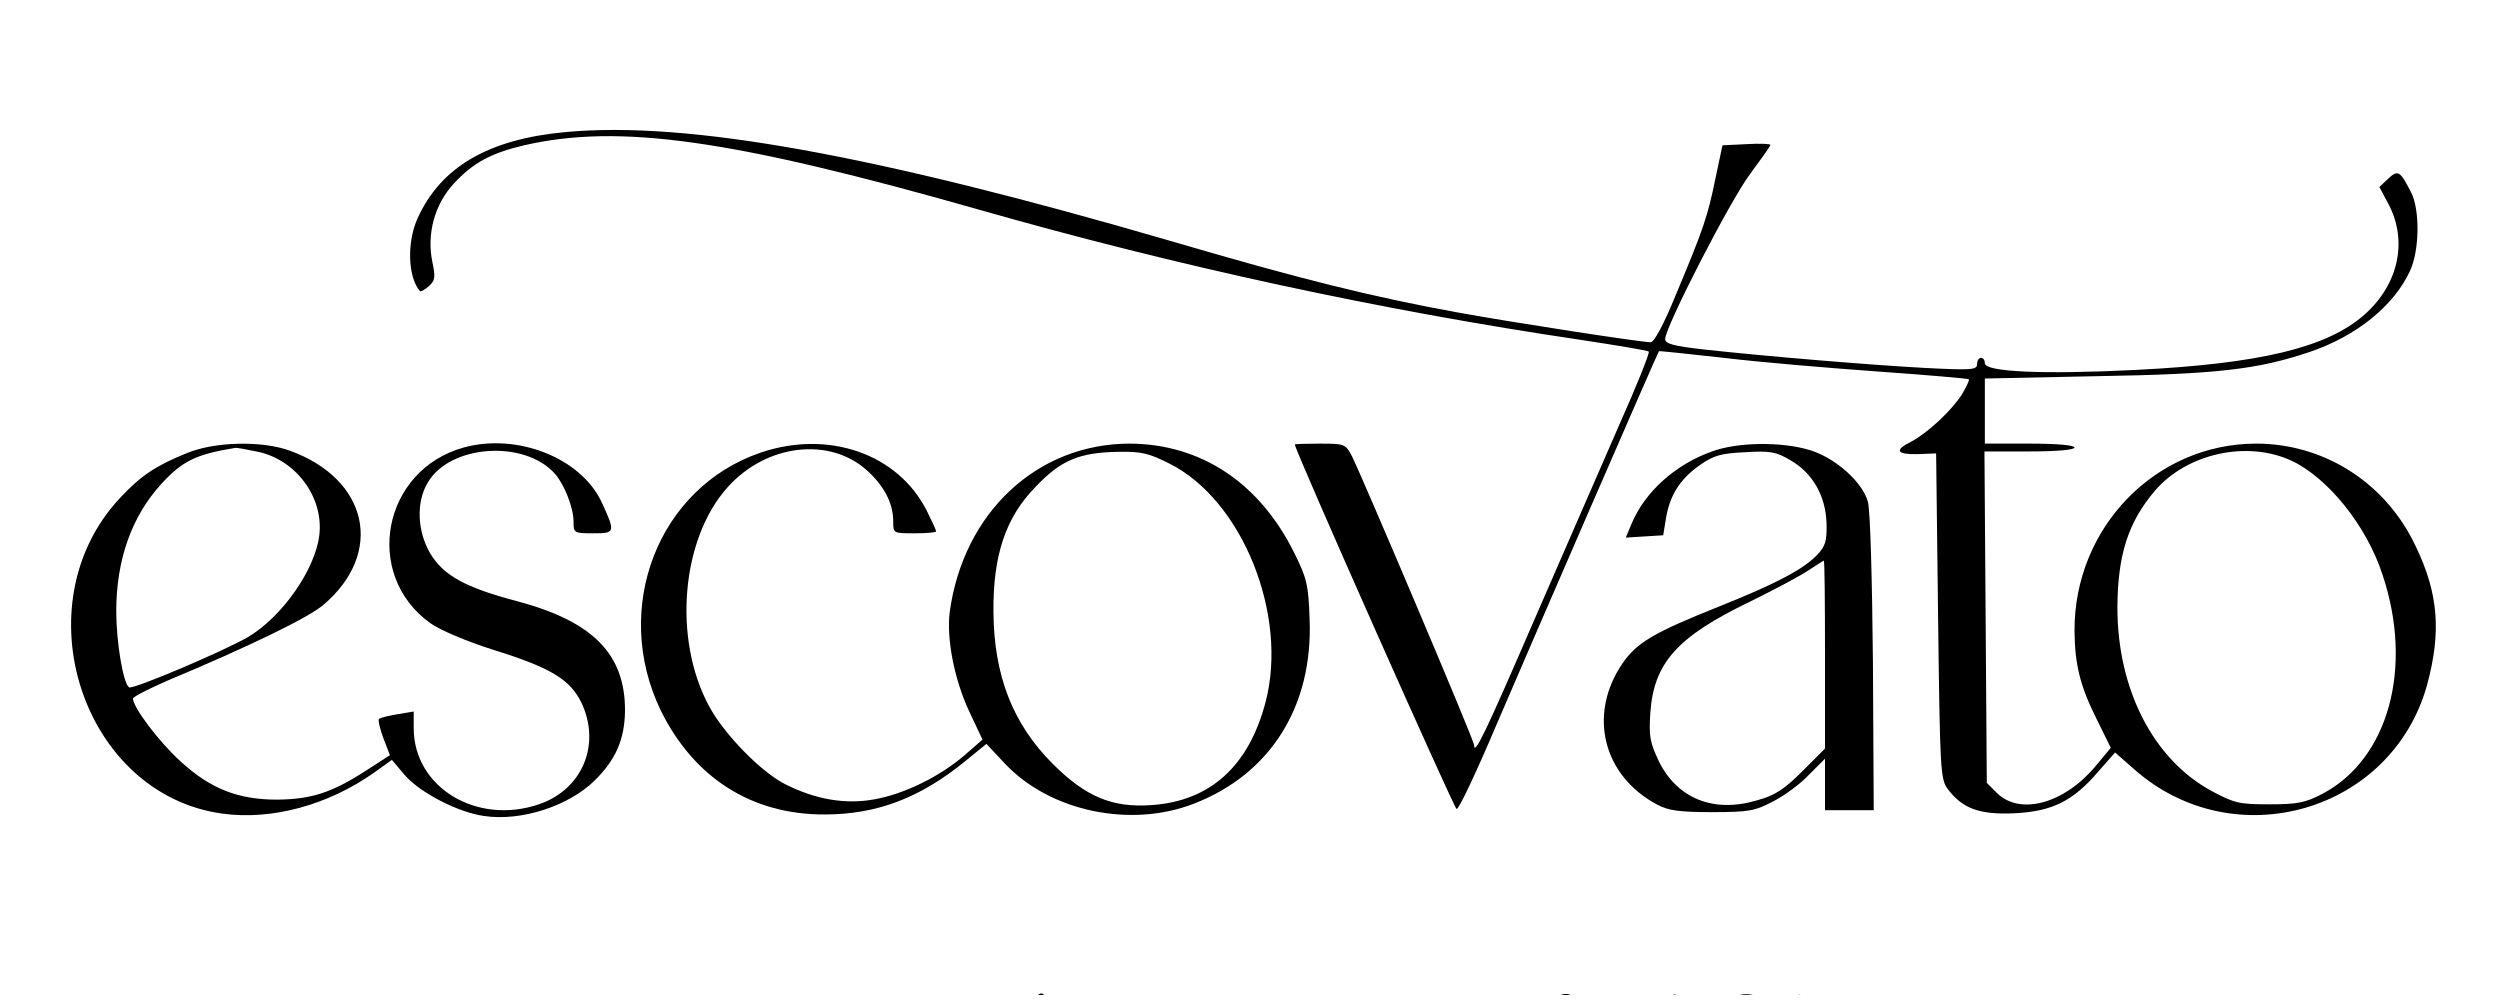
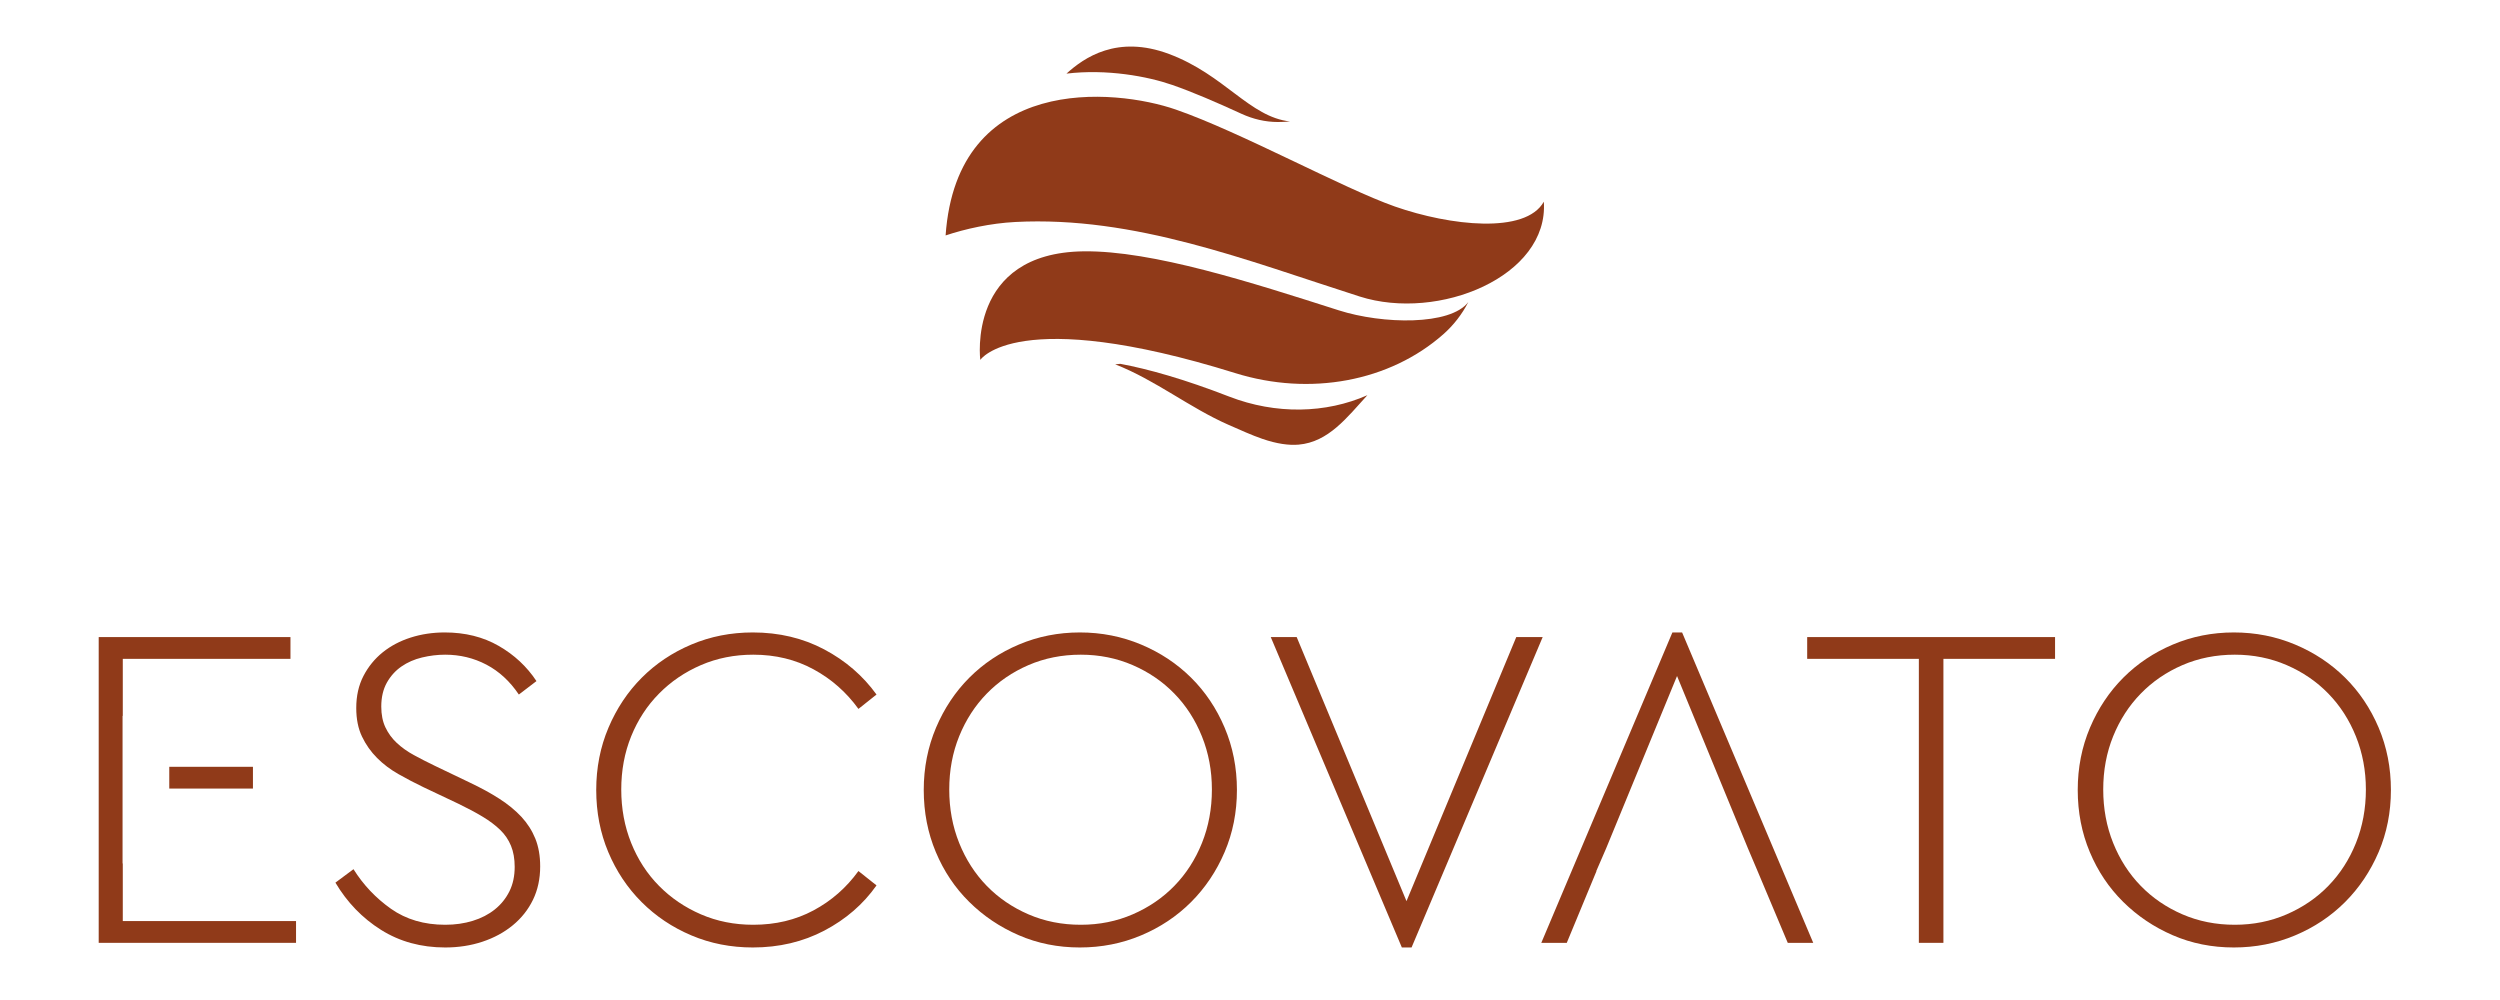
<svg xmlns="http://www.w3.org/2000/svg" width="500" zoomAndPan="magnify" viewBox="0 0 375 150" height="200" preserveAspectRatio="xMidYMid meet" version="1.0">
-   <defs>
-     <clipPath id="c0d1bc228b">
-       <path d="M 112 149 L 121 149 L 121 149.25 L 112 149.25 Z M 112 149 " clip-rule="nonzero" />
-     </clipPath>
-     <clipPath id="ccd3dc8fd9">
-       <path d="M 155 149 L 157 149 L 157 149.25 L 155 149.25 Z M 155 149 " clip-rule="nonzero" />
-     </clipPath>
-     <clipPath id="7e36bb3d8f">
-       <path d="M 231 149 L 238 149 L 238 149.25 L 231 149.25 Z M 231 149 " clip-rule="nonzero" />
-     </clipPath>
-     <clipPath id="ec665e957f">
-       <path d="M 250 149 L 256 149 L 256 149.25 L 250 149.25 Z M 250 149 " clip-rule="nonzero" />
-     </clipPath>
-     <clipPath id="25999ffc8f">
-       <path d="M 257 149 L 266 149 L 266 149.25 L 257 149.25 Z M 257 149 " clip-rule="nonzero" />
-     </clipPath>
-     <clipPath id="f7fc46d273">
-       <path d="M 269 149 L 277 149 L 277 149.25 L 269 149.25 Z M 269 149 " clip-rule="nonzero" />
-     </clipPath>
-     <clipPath id="8c9ce477dd">
-       <path d="M 99 149 L 110 149 L 110 149.25 L 99 149.25 Z M 99 149 " clip-rule="nonzero" />
-     </clipPath>
-     <clipPath id="1007a60244">
-       <path d="M 123 149 L 133 149 L 133 149.25 L 123 149.25 Z M 123 149 " clip-rule="nonzero" />
-     </clipPath>
-     <clipPath id="712374ecbd">
-       <path d="M 145 149 L 153 149 L 153 149.25 L 145 149.25 Z M 145 149 " clip-rule="nonzero" />
-     </clipPath>
-     <clipPath id="968abfacc1">
-       <path d="M 159 149 L 165 149 L 165 149.25 L 159 149.25 Z M 159 149 " clip-rule="nonzero" />
-     </clipPath>
-     <clipPath id="459405f841">
-       <path d="M 190 149 L 198 149 L 198 149.25 L 190 149.25 Z M 190 149 " clip-rule="nonzero" />
-     </clipPath>
-     <clipPath id="3a8f2b5e01">
-       <path d="M 240 149 L 248 149 L 248 149.25 L 240 149.25 Z M 240 149 " clip-rule="nonzero" />
-     </clipPath>
-   </defs>
-   <path fill="#000000" d="M 84.863 19.809 C 73.285 20.863 66.148 25.016 62.641 32.734 C 61.004 36.363 61.18 41.566 62.992 43.672 C 63.109 43.789 63.691 43.496 64.336 42.914 C 65.273 42.094 65.332 41.566 64.863 39.344 C 63.984 35.133 65.156 30.688 68.078 27.531 C 70.945 24.43 73.633 22.969 78.605 21.797 C 92.875 18.523 109.656 20.863 146.852 31.449 C 176.559 39.93 207.082 46.539 237.141 50.984 C 242.523 51.805 247.141 52.562 247.316 52.738 C 247.492 52.914 245.445 58.004 242.758 64.027 C 240.125 70.113 234.395 83.156 230.066 93.156 C 222.758 110.062 221.117 113.453 221.117 111.758 C 221.117 111.055 204.336 71.516 202.758 68.355 C 201.82 66.602 201.645 66.543 198.02 66.543 C 195.914 66.543 194.219 66.602 194.219 66.66 C 194.219 67.539 218.078 121.176 218.488 121.352 C 218.84 121.41 221.527 115.676 224.57 108.48 C 229.539 96.902 248.605 52.973 248.84 52.68 C 248.898 52.621 253.281 53.09 258.547 53.676 C 263.867 54.32 274.219 55.195 281.645 55.723 C 289.012 56.25 295.211 56.777 295.328 56.891 C 295.445 57.008 294.977 58.004 294.277 59.172 C 292.754 61.57 289.129 64.965 286.676 66.25 C 284.102 67.539 284.453 68.18 287.668 68.121 L 290.418 68.008 L 290.711 92.398 C 291 115.734 291.059 116.848 292.172 118.367 C 294.395 121.293 296.906 122.227 302.172 121.992 C 307.844 121.703 310.941 120.18 314.742 115.734 L 317.258 112.871 L 320.184 115.441 C 335.152 128.602 358.719 121.82 364.043 102.809 C 366.207 94.855 365.797 89.062 362.348 81.926 C 357.902 72.453 348.66 66.543 338.43 66.543 C 323.34 66.543 311.117 79.121 311.176 94.621 C 311.234 99.707 311.996 102.867 314.512 107.898 L 316.617 112.168 L 314.336 114.918 C 309.598 120.59 302.988 122.344 299.539 118.953 L 298.02 117.43 L 297.844 92.574 L 297.668 67.715 L 304.453 67.715 C 308.547 67.715 311.176 67.48 311.176 67.129 C 311.176 66.777 308.547 66.543 304.453 66.543 L 297.727 66.543 L 297.727 56.777 L 314.57 56.426 C 332.406 56.133 338.66 55.43 346.441 52.797 C 353.516 50.398 359.129 45.836 361.527 40.574 C 362.93 37.531 362.988 31.508 361.703 28.934 C 360.008 25.598 359.715 25.426 358.195 26.828 L 356.906 28.055 L 358.312 30.688 C 361.176 36.188 359.773 42.68 354.684 47.184 C 349.07 52.156 339.012 54.555 320.359 55.488 C 306.383 56.191 297.727 55.781 297.727 54.496 C 297.727 54.027 297.492 53.676 297.141 53.676 C 296.848 53.676 296.559 54.086 296.559 54.609 C 296.559 55.488 295.797 55.547 288.836 55.195 C 280.184 54.727 264.918 53.441 255.797 52.445 C 251.059 51.922 249.773 51.57 249.773 50.867 C 249.773 49.055 259.656 29.812 262.582 26.008 C 264.219 23.785 265.562 21.914 265.562 21.738 C 265.562 21.562 263.926 21.504 261.996 21.621 L 258.371 21.797 L 257.316 26.77 C 256.148 32.5 255.504 34.375 251.41 44.141 C 249.656 48.469 248.137 51.336 247.609 51.336 C 246.148 51.336 226.793 48.352 218.781 46.891 C 205.855 44.551 194.863 41.801 175.738 36.188 C 131.18 23.199 103.109 18.113 84.863 19.809 Z M 343.75 69.117 C 349.188 71.691 354.977 78.828 357.375 86.195 C 362.055 100.176 358.254 113.863 348.371 119.07 C 345.797 120.414 344.625 120.648 340.418 120.648 C 335.855 120.648 335.152 120.473 331.762 118.66 C 322.988 113.922 317.609 103.395 317.609 91.109 C 317.668 83.215 319.188 78.359 323.281 73.562 C 328.078 68.008 337.082 66.016 343.75 69.117 Z M 343.75 69.117 " fill-opacity="1" fill-rule="nonzero" />
-   <path fill="#000000" d="M 28.078 67.949 C 23.402 69.82 21.062 71.398 18.02 74.676 C 3.051 90.641 12.289 119.188 33.402 122.051 C 40.828 123.047 49.191 120.766 56.09 115.91 L 58.781 113.98 L 60.711 116.262 C 62.992 118.895 68.723 121.875 72.641 122.402 C 78.137 123.223 85.273 120.941 89.191 117.082 C 92.348 113.98 93.691 110.938 93.75 106.668 C 93.809 98.129 88.957 93.215 77.555 90.176 C 69.773 88.129 66.5 86.312 64.512 82.98 C 62.582 79.645 62.406 75.316 64.16 72.395 C 67.438 66.719 78.605 65.898 83.227 71.047 C 84.629 72.625 86.031 76.137 86.031 78.242 C 86.031 79.938 86.09 79.996 89.016 79.996 C 92.289 79.996 92.348 79.879 90.242 75.316 C 87.145 68.707 77.609 64.906 69.543 67.129 C 57.379 70.52 54.395 86.137 64.512 93.449 C 65.973 94.504 69.949 96.199 74.219 97.543 C 82.641 100.176 85.508 101.93 87.203 105.383 C 90.184 111.641 87.379 118.426 80.828 120.648 C 71.531 123.809 62.113 118.133 62.055 109.301 L 62.055 106.727 L 59.602 107.137 C 58.254 107.371 57.027 107.664 56.852 107.84 C 56.676 108.016 56.969 109.242 57.496 110.703 L 58.488 113.277 L 54.863 115.617 C 49.773 118.895 46.734 119.887 41.59 119.945 C 35.684 119.945 31.531 118.309 27.027 114.156 C 23.812 111.23 19.949 106.086 19.949 104.797 C 19.949 104.504 22.289 103.336 25.098 102.105 C 37.379 96.961 46.324 92.633 48.547 90.699 C 57.672 82.922 55.273 71.867 43.461 67.598 C 39.309 66.074 32.172 66.25 28.078 67.949 Z M 38.723 67.773 C 44.395 69 48.547 74.559 47.902 80.23 C 47.32 85.379 42.348 92.516 37.203 95.555 C 33.461 97.719 19.949 103.453 19.367 103.102 C 18.488 102.574 17.438 96.316 17.438 91.695 C 17.438 83.914 19.777 77.422 24.219 72.566 C 27.379 69.117 29.484 68.121 35.273 67.188 C 35.508 67.129 37.027 67.422 38.723 67.773 Z M 38.723 67.773 " fill-opacity="1" fill-rule="nonzero" />
-   <path fill="#000000" d="M 114.102 67.891 C 98.664 73.152 91.703 91.285 99.133 106.609 C 104.102 116.672 112.758 122.227 123.75 122.168 C 131.469 122.168 138.02 119.711 144.805 114.156 L 147.961 111.582 L 150.711 114.508 C 157.434 121.703 169.598 124.273 179.133 120.531 C 190.594 116.086 196.969 105.91 196.441 92.863 C 196.266 87.719 196.031 86.723 194.102 82.863 C 188.898 72.395 180.125 66.602 169.48 66.543 C 155.562 66.543 144.512 76.898 142.465 91.754 C 141.938 95.789 143.168 101.988 145.387 106.727 L 147.375 110.938 L 144.629 113.336 C 141.004 116.438 135.738 119.07 131.238 119.887 C 126.852 120.707 122.348 119.945 117.727 117.605 C 114.102 115.734 108.664 110.18 106.383 105.969 C 100.887 95.848 102.172 80.758 109.191 73.035 C 114.98 66.602 124.453 65.492 130.066 70.578 C 132.641 72.918 133.984 75.492 133.984 78.242 C 133.984 79.996 133.984 79.996 137.203 79.996 C 138.957 79.996 140.418 79.879 140.418 79.703 C 140.418 79.527 139.773 78.125 139.016 76.605 C 134.688 68.062 124.277 64.438 114.102 67.891 Z M 175.387 69.527 C 186.324 74.965 193.281 92.223 189.832 105.324 C 187.316 114.918 181.527 120.18 172.699 120.766 C 166.852 121.176 162.875 119.539 157.902 114.566 C 151.879 108.539 149.074 101.289 149.016 91.695 C 148.957 83.332 150.828 77.656 155.273 73.094 C 159.133 69 161.938 67.832 167.961 67.773 C 171.18 67.715 172.406 68.008 175.387 69.527 Z M 175.387 69.527 " fill-opacity="1" fill-rule="nonzero" />
-   <path fill="#000000" d="M 256.965 67.656 C 251.41 69.586 246.793 73.68 244.746 78.535 L 243.867 80.641 L 246.676 80.465 L 249.48 80.289 L 249.891 77.773 C 250.477 74.266 251.996 71.867 254.977 69.762 C 257.082 68.297 258.137 68.008 261.762 67.832 C 265.562 67.598 266.441 67.773 268.605 69.059 C 271.938 70.988 273.867 74.441 273.984 78.535 C 274.043 81.109 273.809 81.926 272.641 83.156 C 270.594 85.379 266.324 87.602 257.668 91.051 C 248.02 94.914 245.562 96.375 243.398 99.473 C 238.137 107.137 240.418 116.379 248.605 120.707 C 250.242 121.586 251.938 121.82 256.793 121.82 C 262.406 121.82 263.223 121.645 266.031 120.18 C 267.727 119.305 270.184 117.488 271.41 116.145 L 273.75 113.805 L 273.75 121.527 L 281.059 121.527 L 280.941 99.473 C 280.824 86.723 280.535 76.488 280.184 75.258 C 279.363 72.277 275.211 68.59 271.352 67.48 C 267.258 66.25 260.77 66.309 256.965 67.656 Z M 273.75 98.188 L 273.75 112.285 L 270.359 115.676 C 267.609 118.426 266.266 119.305 263.516 120.062 C 257.023 121.992 251.586 119.77 248.84 114.215 C 247.492 111.348 247.316 110.473 247.551 106.902 C 248.078 99.418 251.586 95.496 262.523 90.234 C 266.207 88.418 270.184 86.312 271.352 85.496 C 272.523 84.734 273.516 84.09 273.574 84.09 C 273.691 84.09 273.75 90.41 273.75 98.188 Z M 273.75 98.188 " fill-opacity="1" fill-rule="nonzero" />
-   <g clip-path="url(#c0d1bc228b)">
-     <path fill="#000000" d="M 113.926 150.188 C 111.062 152.469 112.465 156.621 116.207 156.621 C 119.832 156.621 121.645 153.402 119.539 150.891 C 117.961 149.016 115.797 148.727 113.926 150.188 Z M 117.668 150.773 C 119.891 152 118.723 155.453 116.031 155.453 C 112.934 155.453 113.168 151.004 116.324 150.246 C 116.441 150.188 117.027 150.48 117.668 150.773 Z M 117.668 150.773 " fill-opacity="1" fill-rule="nonzero" />
-   </g>
-   <g clip-path="url(#ccd3dc8fd9)">
-     <path fill="#000000" d="M 155.273 149.895 C 154.863 150.891 155.504 152.059 156.266 151.648 C 156.969 151.18 156.969 149.016 156.207 149.016 C 155.855 149.016 155.445 149.426 155.273 149.895 Z M 155.273 149.895 " fill-opacity="1" fill-rule="nonzero" />
-   </g>
-   <g clip-path="url(#7e36bb3d8f)">
-     <path fill="#000000" d="M 233.281 149.66 C 231.352 150.773 232.406 153.695 234.688 153.695 C 236.793 153.695 235.797 155.395 233.574 155.566 C 231.41 155.801 231.41 155.801 232.816 156.387 C 234.746 157.266 237.141 156.562 237.375 155.043 C 237.551 153.754 236.617 152.762 234.922 152.469 C 232.699 152.059 233.164 150.773 235.562 150.773 C 237.668 150.715 237.727 150.656 236.676 149.895 C 235.328 148.898 234.688 148.84 233.281 149.66 Z M 233.281 149.66 " fill-opacity="1" fill-rule="nonzero" />
-   </g>
-   <g clip-path="url(#ec665e957f)">
-     <path fill="#000000" d="M 250.711 149.426 C 250.535 149.602 250.359 151.355 250.359 153.23 L 250.359 156.621 L 253.047 156.621 C 254.629 156.621 255.562 156.387 255.328 156.035 C 255.152 155.684 254.336 155.453 253.516 155.453 C 252.23 155.453 252.113 155.219 252.113 152.586 C 252.113 149.836 251.586 148.609 250.711 149.426 Z M 250.711 149.426 " fill-opacity="1" fill-rule="nonzero" />
-   </g>
-   <g clip-path="url(#25999ffc8f)">
-     <path fill="#000000" d="M 260.301 149.426 C 257.902 150.305 257.141 153.988 259.012 155.625 C 260.125 156.621 262.988 156.914 264.16 156.152 C 265.504 155.277 266.148 153.23 265.562 151.707 C 264.746 149.543 262.641 148.609 260.301 149.426 Z M 263.457 151.121 C 264.57 152.176 264.688 153.754 263.691 154.75 C 261.41 157.031 257.844 153.754 260.008 151.355 C 261.293 149.953 262.23 149.895 263.457 151.121 Z M 263.457 151.121 " fill-opacity="1" fill-rule="nonzero" />
-   </g>
-   <g clip-path="url(#f7fc46d273)">
-     <path fill="#000000" d="M 269.422 149.426 C 268.836 150.07 269.012 156.621 269.656 156.621 C 270.008 156.621 270.242 155.566 270.242 154.281 C 270.242 152.996 270.418 151.941 270.711 151.941 C 270.941 151.941 271.762 152.996 272.582 154.281 C 273.398 155.625 274.453 156.621 275.094 156.621 C 276.031 156.621 276.148 156.152 275.973 152.938 C 275.797 148.781 274.746 148.082 274.336 151.824 L 274.043 154.34 L 272.582 152 C 271.176 149.66 270.066 148.781 269.422 149.426 Z M 269.422 149.426 " fill-opacity="1" fill-rule="nonzero" />
-   </g>
-   <g clip-path="url(#8c9ce477dd)">
-     <path fill="#000000" d="M 100.008 153.113 C 100.711 155.742 101.18 156.621 101.938 156.621 C 102.523 156.621 102.992 156.27 102.992 155.859 C 103.051 155.508 103.402 154.34 103.809 153.402 L 104.57 151.648 L 105.273 154.105 C 106.207 157.617 107.902 157.559 108.781 154.047 C 109.133 152.645 109.539 151.062 109.773 150.539 C 110.008 149.953 109.832 149.602 109.25 149.602 C 108.664 149.602 108.195 150.363 107.902 151.648 C 107.379 154.516 106.793 154.633 105.973 151.941 C 105.098 148.957 103.809 148.957 102.992 151.941 C 102.641 153.23 102.23 154.281 102.113 154.281 C 101.996 154.281 101.586 153.23 101.238 151.941 C 100.887 150.656 100.242 149.602 99.832 149.602 C 99.25 149.602 99.25 150.305 100.008 153.113 Z M 100.008 153.113 " fill-opacity="1" fill-rule="nonzero" />
-   </g>
-   <g clip-path="url(#1007a60244)">
-     <path fill="#000000" d="M 123.809 150.539 C 123.633 151.062 123.457 152.645 123.457 154.047 C 123.457 155.918 123.691 156.621 124.336 156.621 C 124.98 156.621 125.215 155.918 125.273 154.105 L 125.332 151.648 L 126.441 154.105 C 127.086 155.508 127.844 156.621 128.137 156.621 C 128.43 156.621 129.191 155.508 129.832 154.105 L 130.945 151.648 L 131.004 154.105 C 131.062 158.023 132.23 157.09 132.23 153.113 C 132.23 150.07 132.055 149.602 131.18 149.602 C 130.418 149.602 129.715 150.422 129.074 152.059 L 128.02 154.574 L 126.91 152.059 C 125.738 149.543 124.453 148.898 123.809 150.539 Z M 123.809 150.539 " fill-opacity="1" fill-rule="nonzero" />
-   </g>
-   <g clip-path="url(#712374ecbd)">
-     <path fill="#000000" d="M 145.098 153.113 C 145.098 157.266 146.148 157.848 146.383 153.812 L 146.559 151.062 L 148.195 153.871 C 150.477 157.73 151.762 157.441 151.996 152.938 C 152.172 150.188 152.055 149.602 151.297 149.602 C 150.594 149.602 150.359 150.188 150.359 152.059 L 150.359 154.516 L 148.547 152.059 C 145.973 148.551 145.098 148.781 145.098 153.113 Z M 145.098 153.113 " fill-opacity="1" fill-rule="nonzero" />
-   </g>
-   <g clip-path="url(#968abfacc1)">
-     <path fill="#000000" d="M 160.301 150.48 C 159.305 151.648 159.949 152.996 161.82 153.695 C 163.75 154.457 163.34 155.801 161.293 155.566 C 160.418 155.453 159.715 155.625 159.715 156.035 C 159.715 156.445 160.652 156.621 162.23 156.504 C 164.395 156.328 164.688 156.152 164.688 154.867 C 164.688 153.93 164.219 153.172 163.227 152.703 C 161.238 151.707 161.352 150.422 163.398 150.656 C 164.277 150.715 164.98 150.539 164.98 150.188 C 164.98 149.25 161.121 149.484 160.301 150.48 Z M 160.301 150.48 " fill-opacity="1" fill-rule="nonzero" />
-   </g>
-   <g clip-path="url(#459405f841)">
-     <path fill="#000000" d="M 192.113 151.766 C 190.184 156.387 190.125 156.621 190.945 156.621 C 191.41 156.621 191.879 156.211 192.113 155.742 C 192.289 155.277 193.109 154.867 193.926 154.867 C 194.746 154.867 195.562 155.277 195.738 155.742 C 195.973 156.211 196.441 156.621 196.91 156.621 C 197.492 156.621 197.375 155.801 196.441 153.113 C 194.922 148.898 193.574 148.492 192.113 151.766 Z M 194.805 153.23 C 194.805 153.812 194.395 154.281 193.926 154.281 C 192.992 154.281 192.816 153.285 193.398 151.648 C 193.691 150.891 193.867 150.832 194.277 151.473 C 194.57 151.883 194.805 152.703 194.805 153.23 Z M 194.805 153.23 " fill-opacity="1" fill-rule="nonzero" />
-   </g>
-   <g clip-path="url(#3a8f2b5e01)">
-     <path fill="#000000" d="M 241.586 152.82 C 240.242 156.094 240.418 157.848 241.82 155.859 C 242.758 154.633 245.445 154.516 245.914 155.742 C 246.266 156.738 247.434 156.914 247.434 155.977 C 247.434 155.625 246.852 154.047 246.207 152.469 C 244.512 148.551 243.281 148.668 241.586 152.82 Z M 245.094 153.52 C 245.094 153.93 244.57 154.281 243.926 154.281 C 242.641 154.281 242.582 154.105 243.164 152 C 243.516 150.656 243.574 150.656 244.336 151.648 C 244.746 152.293 245.094 153.113 245.094 153.52 Z M 245.094 153.52 " fill-opacity="1" fill-rule="nonzero" />
-   </g>
+   <path fill="#903a19" d="M 78.211 122.523 C 77.309 121.555 76.207 120.648 74.91 119.816 C 73.613 118.98 72.129 118.172 70.465 117.383 L 65.25 114.883 C 64.094 114.324 63.027 113.781 62.055 113.25 C 61.082 112.715 60.238 112.113 59.52 111.441 C 58.801 110.77 58.234 109.992 57.816 109.113 C 57.398 108.234 57.191 107.191 57.191 105.988 C 57.191 104.598 57.469 103.406 58.023 102.406 C 58.582 101.414 59.309 100.602 60.215 99.977 C 61.117 99.352 62.148 98.898 63.309 98.621 C 64.465 98.344 65.621 98.203 66.781 98.203 C 69.004 98.203 71.066 98.703 72.965 99.699 C 74.863 100.695 76.484 102.188 77.828 104.18 L 80.469 102.164 C 79.031 99.988 77.145 98.227 74.805 96.883 C 72.469 95.539 69.77 94.867 66.711 94.867 C 64.902 94.867 63.199 95.125 61.605 95.633 C 60.004 96.145 58.605 96.883 57.398 97.855 C 56.195 98.828 55.234 100.012 54.516 101.398 C 53.797 102.789 53.438 104.387 53.438 106.195 C 53.438 107.863 53.727 109.301 54.309 110.504 C 54.887 111.711 55.641 112.773 56.566 113.699 C 57.492 114.629 58.566 115.438 59.797 116.133 C 61.023 116.828 62.262 117.477 63.516 118.078 L 68.793 120.578 C 70.141 121.23 71.332 121.863 72.375 122.492 C 73.418 123.117 74.297 123.777 75.016 124.473 C 75.734 125.164 76.277 125.965 76.648 126.867 C 77.02 127.77 77.203 128.824 77.203 130.031 C 77.203 131.418 76.938 132.648 76.406 133.715 C 75.871 134.781 75.141 135.684 74.215 136.422 C 73.289 137.164 72.191 137.734 70.914 138.125 C 69.641 138.52 68.262 138.715 66.781 138.715 C 63.629 138.715 60.918 137.918 58.648 136.32 C 56.379 134.719 54.504 132.742 53.023 130.379 L 50.312 132.395 C 52.07 135.359 54.352 137.719 57.156 139.48 C 59.957 141.242 63.168 142.121 66.781 142.121 C 68.773 142.121 70.637 141.832 72.375 141.254 C 74.113 140.676 75.629 139.852 76.926 138.785 C 78.223 137.719 79.23 136.445 79.949 134.965 C 80.668 133.48 81.027 131.812 81.027 129.961 C 81.027 128.387 80.785 126.996 80.297 125.789 C 79.809 124.586 79.113 123.5 78.211 122.523 " fill-opacity="1" fill-rule="nonzero" />
+   <path fill="#903a19" d="M 98.852 104.043 C 100.633 102.234 102.727 100.809 105.141 99.766 C 107.547 98.727 110.164 98.203 112.992 98.203 C 116.328 98.203 119.336 98.934 122.023 100.395 C 124.711 101.852 126.957 103.832 128.766 106.336 L 131.477 104.18 C 129.438 101.355 126.82 99.098 123.625 97.406 C 120.426 95.715 116.859 94.867 112.922 94.867 C 109.633 94.867 106.562 95.473 103.715 96.676 C 100.863 97.879 98.387 99.535 96.277 101.645 C 94.172 103.754 92.5 106.254 91.273 109.148 C 90.047 112.043 89.434 115.16 89.434 118.496 C 89.434 121.832 90.035 124.934 91.238 127.805 C 92.445 130.68 94.113 133.18 96.242 135.312 C 98.375 137.441 100.863 139.109 103.715 140.312 C 106.562 141.52 109.633 142.121 112.922 142.121 C 116.859 142.121 120.438 141.277 123.656 139.586 C 126.875 137.895 129.484 135.637 131.477 132.809 L 128.766 130.656 C 126.957 133.156 124.711 135.125 122.023 136.562 C 119.336 138 116.328 138.715 112.992 138.715 C 110.164 138.715 107.547 138.195 105.141 137.152 C 102.727 136.109 100.633 134.684 98.852 132.879 C 97.066 131.074 95.676 128.93 94.68 126.453 C 93.684 123.973 93.188 121.297 93.188 118.426 C 93.188 115.555 93.684 112.891 94.68 110.434 C 95.676 107.98 97.066 105.848 98.852 104.043 " fill-opacity="1" fill-rule="nonzero" />
+   <path fill="#903a19" d="M 180.293 126.453 C 179.297 128.93 177.918 131.07 176.156 132.879 C 174.398 134.688 172.312 136.109 169.902 137.152 C 167.496 138.195 164.902 138.715 162.121 138.715 C 159.293 138.715 156.676 138.195 154.27 137.152 C 151.859 136.109 149.773 134.688 148.012 132.879 C 146.254 131.07 144.875 128.93 143.879 126.453 C 142.883 123.973 142.387 121.297 142.387 118.426 C 142.387 115.555 142.883 112.891 143.879 110.434 C 144.875 107.98 146.254 105.848 148.012 104.043 C 149.773 102.234 151.859 100.809 154.27 99.766 C 156.676 98.727 159.293 98.203 162.121 98.203 C 164.902 98.203 167.496 98.727 169.902 99.766 C 172.312 100.809 174.398 102.234 176.156 104.043 C 177.918 105.848 179.297 107.992 180.293 110.469 C 181.289 112.945 181.785 115.602 181.785 118.426 C 181.785 121.297 181.289 123.973 180.293 126.453 M 178.66 101.645 C 176.527 99.535 174.027 97.879 171.156 96.676 C 168.281 95.473 165.223 94.867 161.98 94.867 C 158.738 94.867 155.691 95.473 152.844 96.676 C 149.992 97.879 147.516 99.535 145.406 101.645 C 143.301 103.754 141.633 106.254 140.406 109.148 C 139.18 112.043 138.562 115.16 138.562 118.496 C 138.562 121.828 139.164 124.934 140.371 127.805 C 141.574 130.68 143.242 133.168 145.375 135.277 C 147.504 137.387 149.98 139.055 152.809 140.281 C 155.633 141.508 158.691 142.121 161.98 142.121 C 165.223 142.121 168.281 141.52 171.156 140.312 C 174.027 139.109 176.527 137.441 178.66 135.312 C 180.789 133.18 182.469 130.68 183.695 127.805 C 184.922 124.934 185.539 121.828 185.539 118.496 C 185.539 115.16 184.922 112.043 183.695 109.148 C 182.469 106.254 180.789 103.754 178.66 101.645 " fill-opacity="1" fill-rule="nonzero" />
+   <path fill="#903a19" d="M 227.441 95.562 L 210.973 135.172 L 194.504 95.562 L 190.613 95.562 L 210.277 142.121 L 211.734 142.121 L 231.402 95.562 Z M 227.441 95.562 " fill-opacity="1" fill-rule="nonzero" />
+   <path fill="#903a19" d="M 271.078 98.828 L 287.828 98.828 L 287.828 141.426 L 291.512 141.426 L 291.512 98.828 L 308.258 98.828 L 308.258 95.562 L 271.078 95.562 Z M 271.078 98.828 " fill-opacity="1" fill-rule="nonzero" />
+   <path fill="#903a19" d="M 353.391 126.453 C 352.395 128.93 351.016 131.07 349.254 132.879 C 347.496 134.688 345.41 136.109 343 137.152 C 340.594 138.195 337.996 138.715 335.219 138.715 C 332.395 138.715 329.773 138.195 327.367 137.152 C 324.957 136.109 322.871 134.688 321.113 132.879 C 319.352 131.07 317.973 128.93 316.977 126.453 C 315.98 123.973 315.484 121.297 315.484 118.426 C 315.484 115.555 315.98 112.891 316.977 110.434 C 317.973 107.98 319.352 105.848 321.113 104.043 C 322.871 102.234 324.957 100.809 327.367 99.766 C 329.773 98.727 332.395 98.203 335.219 98.203 C 337.996 98.203 340.594 98.727 343 99.766 C 345.41 100.809 347.496 102.234 349.254 104.043 C 351.016 105.848 352.395 107.992 353.391 110.469 C 354.383 112.945 354.883 115.602 354.883 118.426 C 354.883 121.297 354.383 123.973 353.391 126.453 M 356.797 109.148 C 355.566 106.254 353.887 103.754 351.758 101.645 C 349.625 99.535 347.125 97.879 344.254 96.676 C 341.379 95.473 338.32 94.867 335.078 94.867 C 331.836 94.867 328.789 95.473 325.941 96.676 C 323.094 97.879 320.613 99.535 318.504 101.645 C 316.398 103.754 314.73 106.254 313.5 109.148 C 312.273 112.043 311.66 115.16 311.66 118.496 C 311.66 121.828 312.262 124.934 313.469 127.805 C 314.672 130.68 316.34 133.168 318.473 135.277 C 320.602 137.387 323.078 139.055 325.906 140.281 C 328.73 141.508 331.789 142.121 335.078 142.121 C 338.32 142.121 341.379 141.52 344.254 140.312 C 347.125 139.109 349.625 137.441 351.758 135.312 C 353.887 133.18 355.566 130.68 356.797 127.805 C 358.023 124.934 358.637 121.828 358.637 118.496 C 358.637 115.16 358.023 112.043 356.797 109.148 " fill-opacity="1" fill-rule="nonzero" />
+   <path fill="#903a19" d="M 250.859 94.867 L 231.195 141.426 L 235.016 141.426 L 239.465 130.684 L 239.445 130.656 L 240.922 127.25 L 251.555 101.402 L 262.188 127.25 L 263.574 130.516 L 268.164 141.426 L 271.984 141.426 L 252.316 94.867 Z M 250.859 94.867 " fill-opacity="1" fill-rule="nonzero" />
+   <path fill="#903a19" d="M 18.418 129.516 L 18.383 129.516 L 18.383 107.383 L 18.418 107.383 L 18.418 98.828 L 43.57 98.828 L 43.57 95.562 L 14.805 95.562 L 14.805 141.426 L 44.406 141.426 L 44.406 138.16 L 18.418 138.16 Z M 18.418 129.516 " fill-opacity="1" fill-rule="nonzero" />
+   <path fill="#903a19" d="M 25.391 118.285 L 37.941 118.285 L 37.941 115.02 L 25.391 115.02 Z M 25.391 118.285 " fill-opacity="1" fill-rule="nonzero" />
+   <path fill="#903a19" d="M 203.941 44.473 C 215.801 48.262 232.352 41.438 231.574 30.254 C 228.844 35.156 217.516 33.871 209.242 30.98 C 201.531 28.281 186.109 19.812 176.391 16.441 C 167.176 13.242 143.539 11.059 141.84 35.316 C 144.793 34.328 148.602 33.488 152.305 33.297 C 170.203 32.375 187.012 39.066 203.941 44.473 " fill-opacity="1" fill-rule="nonzero" />
+   <path fill="#903a19" d="M 175.844 12.742 C 178.887 13.797 182.488 15.352 186.234 17.074 C 187.945 17.859 189.801 18.305 191.684 18.301 C 192.289 18.301 192.898 18.273 193.508 18.219 C 187.434 17.551 183.711 11.23 175.367 8.102 C 167.574 5.18 162.617 8.645 159.969 11.043 C 166.016 10.32 172.113 11.445 175.844 12.742 " fill-opacity="1" fill-rule="nonzero" />
+   <path fill="#903a19" d="M 185.289 55.965 C 196.539 59.469 208.48 57.219 216.5 50.137 C 218.031 48.785 219.312 47.137 220.246 45.312 C 217.551 48.852 207.391 48.648 200.82 46.551 C 187.828 42.402 172.895 37.566 162.527 37.699 C 144.98 37.93 147.043 53.988 147.043 53.988 C 147.043 53.988 152.434 45.73 185.289 55.965 " fill-opacity="1" fill-rule="nonzero" />
+   <path fill="#903a19" d="M 184.398 59.496 C 177.582 56.855 172.234 55.355 168.047 54.574 C 167.793 54.598 167.535 54.613 167.277 54.648 C 173.32 57.012 178.48 61.18 184.258 63.715 C 186.039 64.496 187.781 65.289 189.363 65.832 C 191.516 66.574 193.336 66.824 194.797 66.695 C 199.273 66.309 202.055 62.617 205.109 59.277 C 198.891 62.035 191.375 62.195 184.398 59.496 " fill-opacity="1" fill-rule="nonzero" />
</svg>
